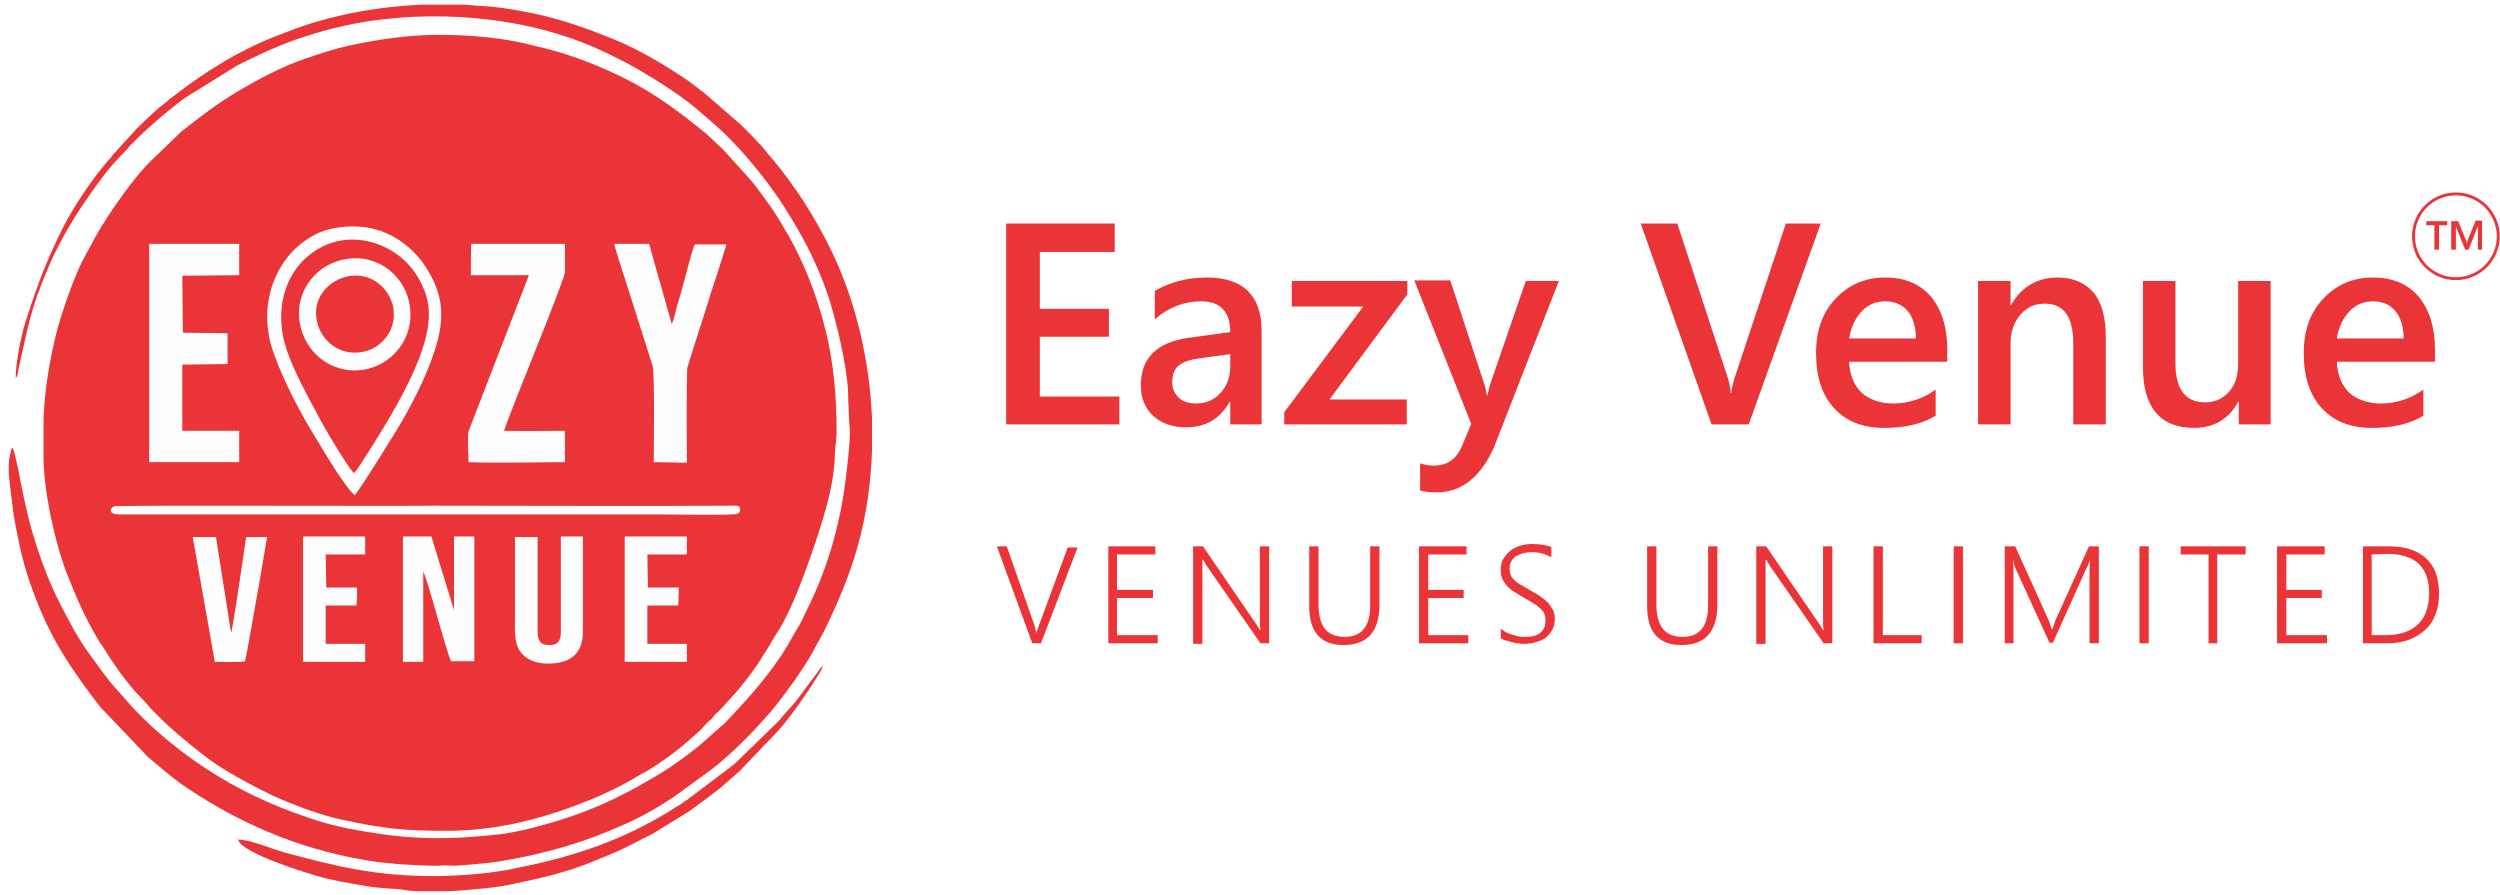
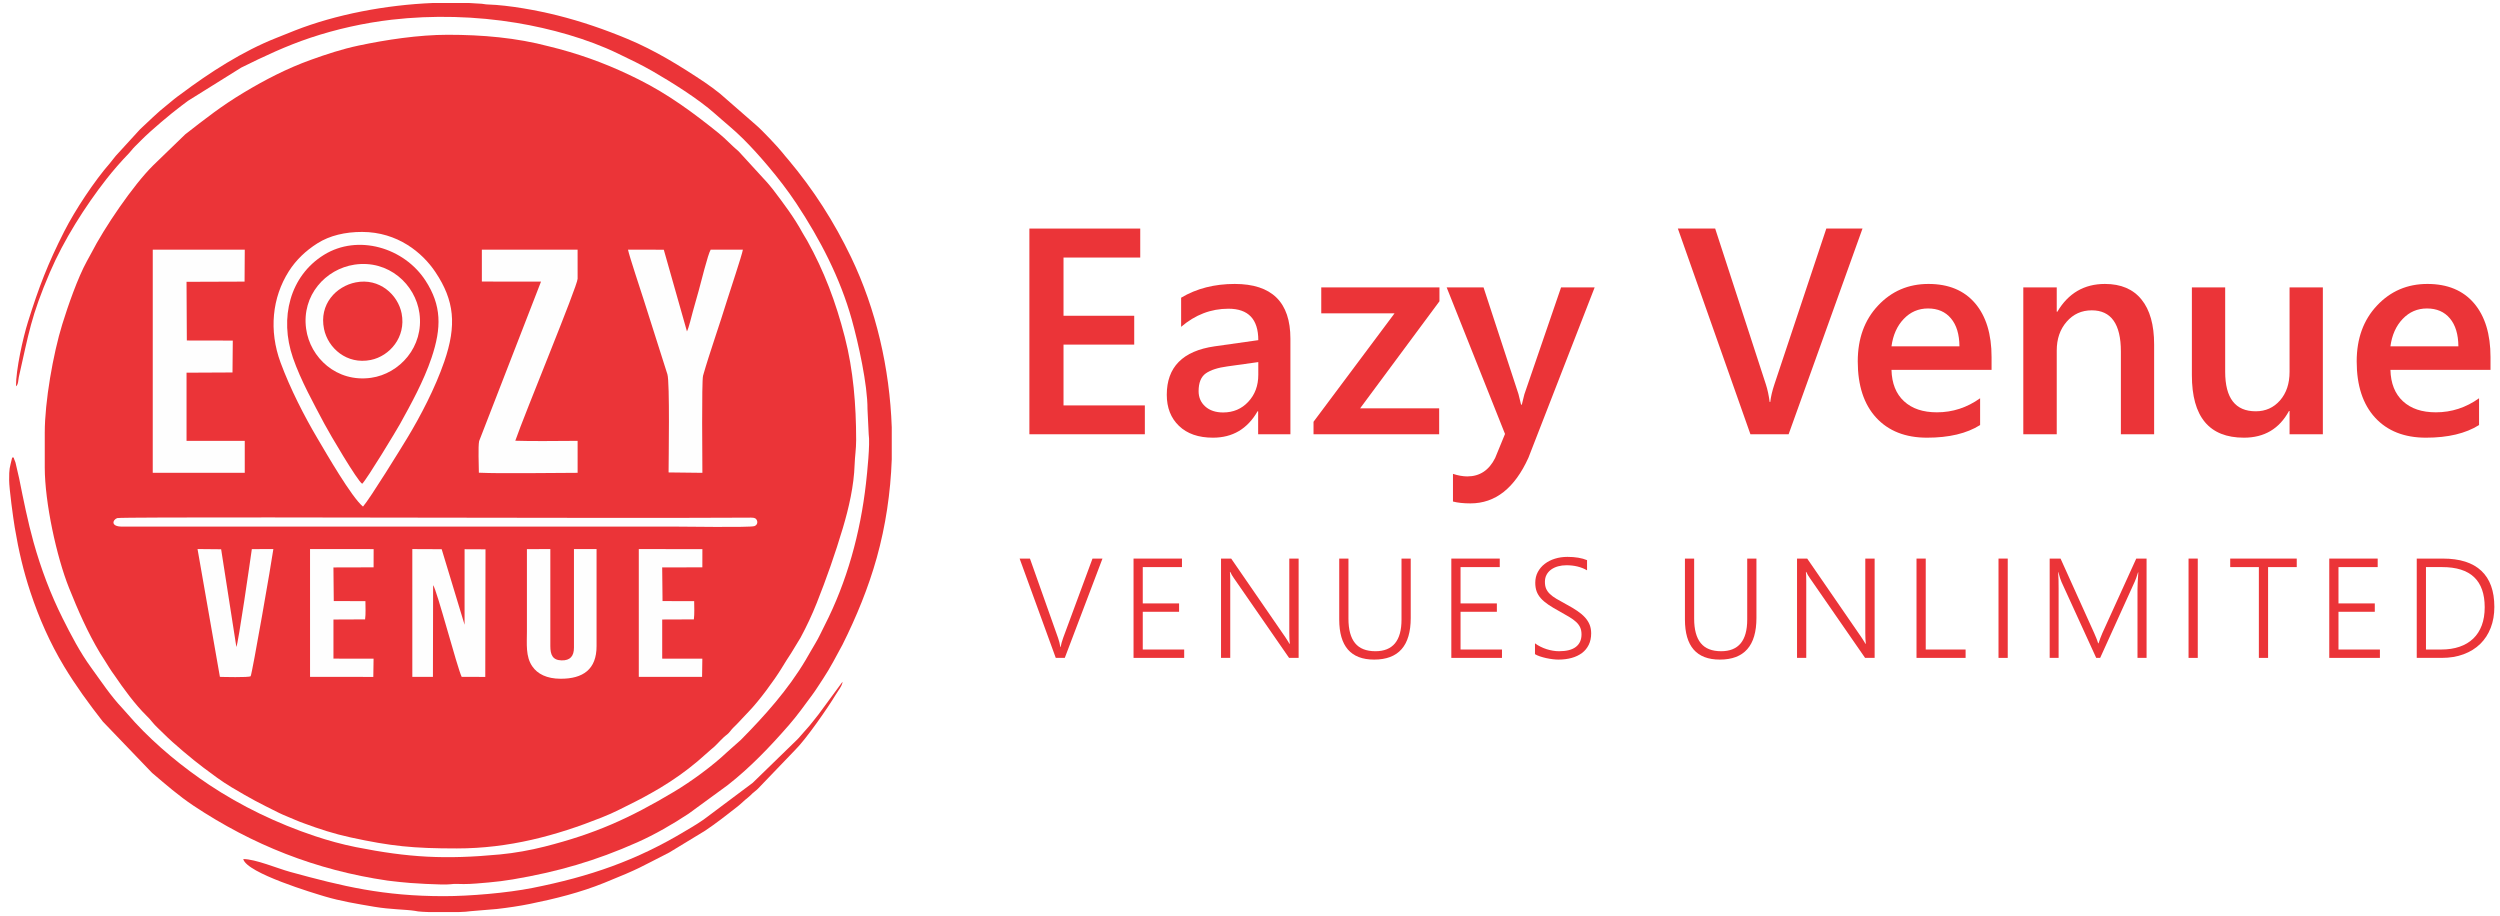
- <svg xmlns="http://www.w3.org/2000/svg" version="1.1" id="Layer_1" x="0px" y="0px" viewBox="0 0 430.6 154.1" style="enable-background:new 0 0 430.6 154.1;" xml:space="preserve">
-   <style type="text/css">
- 	.st0{fill-rule:evenodd;clip-rule:evenodd;fill:#EB3438;}
- 	.st1{fill-rule:evenodd;clip-rule:evenodd;fill:#FEFEFE;}
- 	.st2{fill:#EB3438;}
- 	.st3{fill:none;}
- 	.st4{fill:none;stroke:#EB3438;stroke-width:0.5;stroke-miterlimit:10;}
- </style>
-   <g>
+ <svg xmlns="http://www.w3.org/2000/svg" xml:space="preserve" width="148.516mm" height="54.359mm" version="1.1" style="shape-rendering:geometricPrecision; text-rendering:geometricPrecision; image-rendering:optimizeQuality; fill-rule:evenodd; clip-rule:evenodd" viewBox="0 0 13077.89 4786.75">
+   <defs>
+     <style type="text/css">
+    
+     .fil3 {fill:none}
+     .fil0 {fill:#EB3438}
+     .fil1 {fill:#FEFEFE}
+     .fil2 {fill:#EB3438;fill-rule:nonzero}
+    
+   </style>
+   </defs>
+   <g id="Layer_x0020_1">
    <g id="_1692203694304">
-       <path class="st0" d="M7.5,72.8v5.9c0,5.9,2,15,4.1,20.3c1.5,3.8,3.1,7.5,5.2,11c0.5,0.9,1.1,1.6,1.6,2.5c0.3,0.5,0.5,0.7,0.8,1.2    c1.5,2.3,3.5,4.9,5.4,6.8c0.4,0.4,0.6,0.6,1,1.1c0.5,0.7,1.4,1.4,2,2.1c1.5,1.5,4.8,4.3,6.5,5.6c1.5,1.2,3.1,2.4,4.8,3.4    c3.4,2,4.4,2.5,8,4.3c0.9,0.4,1.8,0.8,2.8,1.2c0.5,0.2,1,0.4,1.5,0.6c2.6,1,5,1.8,7.8,2.4c6.9,1.5,10.6,1.9,17.9,1.9    c8.7,0,16.7-2.1,24.4-5.2c1-0.4,2-0.8,3-1.3c2.1-1,3.4-1.6,5.5-2.9c0.5-0.3,0.8-0.5,1.3-0.7c2.2-1.3,4.3-2.8,6.3-4.4l2.3-2    c0.8-0.6,1.4-1.4,2.1-2.1c0.5-0.5,0.7-0.5,1.1-1.1c0.3-0.4,0.7-0.7,1.1-1.1l2-2.2c1.7-1.8,4.3-5.2,5.5-7.3    c0.6-0.9,1.1-1.7,1.6-2.6l1.6-2.6c1-1.9,1.9-3.8,2.7-5.8c1.6-4.1,3.1-8.3,4.4-12.6c1-3.4,1.9-7.1,2-10.8c0-1.4,0.3-2.5,0.3-4.1    c0-5.9-0.5-11.8-1.9-17.4c-1.5-6-3.5-11.1-6.3-16.2c-0.3-0.5-0.5-0.8-0.8-1.3c-1.4-2.6-3.2-5-5-7.4c-0.3-0.4-0.6-0.7-0.9-1.1    l-4.8-5.3c-1.2-1-2.1-2.1-3.3-3c-4.3-3.5-8.5-6.6-13.5-9.1c-4.5-2.2-8.5-3.8-13.4-5.1c-0.5-0.1-1.1-0.3-1.7-0.4    c-5.5-1.5-11.3-2-17.1-2c-4.9,0-10.4,0.8-15,1.8c-2.8,0.6-5.5,1.5-8.1,2.4c-4,1.4-7.7,3.4-11.3,5.5c-3.8,2.3-6.4,4.3-9.8,7    l-5.4,5.2c-3.4,3.4-8.3,10.6-10.4,14.8c-0.2,0.5-0.5,0.8-0.7,1.3c-1.6,2.8-3.2,7.5-4.2,10.6C8.9,59.6,7.5,67.6,7.5,72.8L7.5,72.8z    " />
-       <path class="st0" d="M2.7,65.1c0.4-0.3,0.4-1.1,0.5-1.6c1.7-7.4,2-10.2,5.2-17.6c2.3-5.5,6-11.1,9.5-15.7c1.2-1.6,2.5-3,3.9-4.4    c0.4-0.4,0.5-0.7,1-1.1c0.4-0.4,0.7-0.7,1.1-1.1c1.7-1.7,5-4.5,6.7-5.8c0.4-0.3,0.8-0.6,1.2-0.9l9-5.6c3.8-1.9,7.6-3.7,11.7-5    c4.3-1.4,9-2.5,13.7-3c6.9-0.8,14.2-0.6,21,0.5c5.7,0.9,11.9,2.7,17,5.2c2.1,1,3.9,1.9,5.8,3c3.1,1.8,7.7,4.7,10.5,7.2    c1.6,1.4,3.2,2.7,4.7,4.2c1.5,1.5,2.8,2.9,4.2,4.6c1.7,2,3.3,4.1,4.8,6.3c4,6,7.4,12.5,9.3,19.5c1.1,4,2.7,11,2.6,15.1l0.2,4.3    c0.3,1.6-0.3,6.5-0.5,8.2c-0.9,8.3-3.2,16.6-7,24c-0.5,1-0.9,2-1.5,2.9c-0.6,1-1.1,1.9-1.6,2.8c-3,5-6.9,9.3-10.9,13.5l-2.3,2    c-2.4,2.3-6.1,5-8.9,6.7c-7.6,4.6-13.4,7.1-21.9,9.3c-2.4,0.6-5,1.1-7.5,1.3c-9.3,0.9-15.4,0.5-24.3-1.2c-2.3-0.5-4.7-1.1-6.9-1.9    c-6.3-2.1-12.4-5-17.8-8.6c-4.4-2.9-8.9-6.6-12.5-10.5l-2.1-2.4c-2-2.1-3.6-4.5-5.3-6.8c-1.9-2.6-3.4-5.5-4.9-8.4    c-2-3.9-3.6-8.2-4.9-12.7c-1-3.4-1.7-7.2-2.4-10.7l-0.6-2.7c-0.1-0.4-0.2-0.5-0.3-0.8H2c-0.4,1.9-0.5,1.7-0.5,3.8    c0,1.4,0.7,6.4,0.9,8c0.7,3.9,1.4,7.3,2.6,10.9c1.5,4.4,3.3,8.6,5.7,12.5c2,3.3,4.2,6.3,6.5,9.3l8.3,8.7c2.3,1.9,4.5,3.9,7,5.5    c9.9,6.6,20.6,10.9,32.7,12.6c0.7,0.1,1.3,0.1,2.1,0.2c1.4,0.2,7.4,0.5,8.5,0.4c0.7-0.1,1.5,0,2.3,0c1.3,0,2.9-0.2,4.2-0.3    c1.3-0.1,2.8-0.3,4.1-0.5c7.6-1.3,14-3.1,20.9-6.2c3-1.3,6-3,8.7-4.8l6.6-4.8c3.8-3,7.2-6.5,10.3-10.1c1.4-1.6,2.6-3.4,3.9-5.1    c0.6-0.9,1.2-1.8,1.8-2.7c0.6-0.9,1.2-1.9,1.7-2.9l1.6-2.9c2.3-4.7,4.4-9.6,5.8-14.6c1.5-5.3,2.3-10.9,2.5-16.6v-5.4    c-0.4-10-2.7-19.9-6.8-28.6c-2.9-6-6.3-11.4-10.6-16.5c-0.4-0.4-0.6-0.7-1-1.2c-0.6-0.8-3.5-3.8-4.4-4.6l-6-5.2    c-0.9-0.7-1.7-1.3-2.6-2c-4.1-2.8-8.4-5.4-13-7.3c-3.9-1.6-7.8-3-11.8-4c-3.3-0.8-8.1-1.7-11.7-1.8c-0.6,0-0.6-0.1-1-0.1    c-0.7-0.1-1.5-0.1-2.2-0.1H73c-8.1,0.3-16.5,1.9-23.3,4.6c-1.1,0.4-2.1,0.8-3.1,1.2c-5.7,2.3-11.3,5.8-16.1,9.5    c-0.4,0.3-0.8,0.6-1.2,0.9c-0.4,0.4-0.8,0.7-1.2,1c-1.6,1.2-3,2.7-4.5,4.1l-4.1,4.5c-0.3,0.4-0.6,0.8-1,1.2    c-2.6,3-5.9,7.9-7.7,11.5c-2.7,5.4-4.2,9.3-6.1,15.2C3.8,57,2.7,62.2,2.7,65.1L2.7,65.1z" />
-       <path class="st1" d="M61.1,85.3c1.2-1.4,6.4-9.9,7.4-11.5c2.2-3.7,4.7-8.4,6.2-12.9c2.1-6.1,1.7-10.3-1.5-15.1    c-2.2-3.3-6.4-6.8-12.3-6.8c-2.9,0-5.5,0.6-7.5,1.9c-2,1.2-3.6,2.8-4.8,4.7c-2.8,4.4-3.4,10-1.4,15.4c1.6,4.4,4,9.1,6.2,12.8    C55,76.4,59.2,83.7,61.1,85.3L61.1,85.3z" />
-       <path class="st0" d="M61,81.5c0.8-0.8,5.8-9,6.4-10.1c1.9-3.3,4-7.2,5.3-11.1c1.7-5.1,1.7-8.8-1-13c-3.6-5.6-11.4-7.9-17.1-4.3    c-5.7,3.5-7.5,10.6-5.2,17.3c1.3,3.8,3.5,7.8,5.3,11.1C55.5,73.1,60.2,81,61,81.5L61,81.5z" />
-       <polygon class="st1" points="25.7,79.6 41.2,79.6 41.2,74.2 31.4,74.2 31.4,62.8 39.2,62.7 39.2,57.4 31.5,57.3 31.4,47.5     41.2,47.4 41.2,42 25.7,42   " />
-       <path class="st1" d="M81.1,47.4l10,0L80.7,74.3c-0.2,1,0,4.1,0,5.3c3.9,0.2,12.2,0,16.6,0l0-5.4c-3,0-7.7,0.1-10.5,0    c1.5-4.4,10.5-26.1,10.5-27.3l0-4.9l-16.1,0C81.1,42,81.1,47.4,81.1,47.4z" />
-       <path class="st1" d="M112.6,79.6l5.7,0.1c0-1.6-0.1-15.5,0.1-16.4c1.1-3.7,2.8-8.7,4-12.7c0.5-1.6,2.5-7.5,2.7-8.5l-5.4,0    c-0.5,0.7-1.6,5.6-2,6.8c-0.3,1.2-0.6,2.3-1,3.5c-0.3,0.9-0.6,2.7-1,3.4l-3.9-13.8l-6,0c0.2,1.1,2.1,6.8,2.6,8.4l4,12.6    C112.8,64.3,112.6,77.6,112.6,79.6z" />
-       <path class="st1" d="M59.7,44.6c-4.8,0.7-8.9,5.1-8.1,10.8c0.7,4.9,5.1,9.1,10.9,8.3c4.8-0.7,8.9-5.2,8.1-10.9    C70,47.9,65.4,43.7,59.7,44.6L59.7,44.6z" />
-       <path class="st0" d="M74.8,150.9c-10.2,0-17-1.7-25.9-4.1c-2.1-0.6-5.9-2.2-7.9-2.2c0.6,2.4,12,5.8,13.7,6.3    c2.7,0.8,5.4,1.2,8.3,1.7c2.7,0.5,5.3,0.4,6.8,0.7c0.1,0,0.3,0.1,0.5,0.1c0.4,0,1.1,0.1,1.8,0.1h5c0.9,0,1.6-0.1,2-0.1l4.5-0.4    c1.9-0.2,3.8-0.5,5.5-0.9c4.3-0.9,8.5-1.9,12.5-3.5c6.3-2.5,5.8-2.5,11-5.1l6-3.7c1.7-1.2,3.8-2.8,5.5-4.1c0.6-0.5,1.1-1,1.7-1.5    c0.4-0.3,0.5-0.4,0.8-0.7c0.3-0.3,0.5-0.4,0.9-0.8l6.3-6.6c1.8-1.8,5.5-7.1,6.8-9.3c0.4-0.7,1.1-1.5,1.1-2.2l-4.1,5.5    c-0.5,0.6-0.9,1.2-1.5,1.8l-1.5,1.7c-0.3,0.4-0.4,0.5-0.7,0.8l-7.4,7.2l-8.2,6.2c-0.4,0.2-0.7,0.4-1,0.7c-0.7,0.4-1.4,0.8-2.1,1.3    c-8.3,5-16.2,7.7-25.7,9.6C85.4,150.4,79.1,150.9,74.8,150.9L74.8,150.9z" />
-       <path class="st1" d="M69.4,114l3.5,0l0-15.5c0.6,0.7,4,13.9,4.8,15.4l4,0l0-21.5l-3.5,0l0,12.7l-3.9-12.7l-4.9,0L69.4,114    L69.4,114z" />
-       <path class="st1" d="M94.4,114.3c3.7,0,6-1.6,6-5.5l0-16.4l-3.8,0l0,16.6c0,1.4-0.6,2.2-2.1,2.1c-1.5,0-1.9-0.9-1.9-2.4V92.5    l-3.9,0c0,4.6,0,9.2,0,13.8c0,2.2-0.2,4.3,0.9,5.9C90.5,113.5,92.1,114.3,94.4,114.3L94.4,114.3z" />
-       <path class="st1" d="M19.7,87.2c-0.8,0.3-1.1,1.4,0.8,1.4l92.8,0c1.8,0,13,0.2,13.7-0.1c0.5-0.2,0.6-0.7,0.4-1.1    c-0.2-0.4-0.8-0.3-1.3-0.3c-17.1,0.1-34.4,0-51.5,0C69.5,87.2,20.2,87,19.7,87.2L19.7,87.2z" />
-       <path class="st1" d="M37,114c0.3,0,4.9,0.1,5.2-0.1c0.2-0.4,3.5-19.4,3.8-21.4l-3.6,0c-0.3,2-2.3,15.9-2.6,16.5l-2.6-16.5l-4,0    L37,114L37,114z" />
-       <path class="st1" d="M52.2,114l10.7,0l0-3.1l-6.8,0v-6.6l5.3,0c0.1-0.9,0.1-2.1,0.1-3.1l-5.3,0l-0.1-5.7l6.8,0l0-3.1l-10.7,0    L52.2,114L52.2,114z" />
-       <path class="st1" d="M107.6,114l10.7,0l0-3.1l-6.8,0l0-6.6l5.3,0c0.1-0.9,0.1-2.1,0.1-3.1l-5.3,0l-0.1-5.7l6.8,0l0-3.1l-10.7,0    L107.6,114L107.6,114z" />
-       <path class="st0" d="M59.9,47.6c-3.3,0.7-6.2,3.7-5.3,7.8c0.7,3.2,3.8,6,7.9,5.2c3.2-0.6,6-3.8,5.2-7.8    C67,49.6,63.9,46.8,59.9,47.6L59.9,47.6z" />
+       <path class="fil0" d="M234.06 2262.59l0 182.31c0,183.6 61.73,467.46 126.78,630.18 47.37,118.48 97.44,232.8 162.3,341.03 16.04,26.74 33.08,50.56 49.06,77.76 9.51,16.2 15.93,23.19 25.74,37.67 47.44,70.06 107.59,152.53 168.15,212.32 13.28,13.11 18.57,18.73 30.16,33.25 16.41,20.57 43.34,43.95 62.99,63.83 46.48,47.02 148.6,132.51 203.13,173.37 47.72,35.76 97.63,73.62 149.32,104.32 106.61,63.34 137.13,78.76 247.05,133.42 28.07,13.97 55.71,23.5 85.78,37.08 15.05,6.79 31.73,12.7 45.56,17.85 79.45,29.57 155.78,54.56 243.44,73.61 213.11,46.31 327.85,57.77 556.51,57.77 271.65,0 518.53,-66.48 757.53,-161.92 31.96,-12.77 62.81,-26.1 93.21,-41.55 63.9,-32.47 104.89,-50.93 171.97,-89.6 14.13,-8.15 25.9,-14.64 40.17,-23.24 69.38,-41.84 132.82,-86.24 194.68,-138.23l71.78 -62.97c26.06,-20.11 42.95,-42.23 66.65,-64.14 15.49,-14.33 21.12,-14.71 34.73,-32.64 9.99,-13.17 20.41,-22.4 32.69,-34.68l63.49 -67.3c53.5,-55.09 132.39,-162.22 171.03,-225.29 17.22,-28.13 32.67,-53.36 50.65,-80.14l49.42 -81.37c31.54,-58.95 59.36,-117.65 84.54,-181 50.14,-126.16 96.76,-258.73 136.16,-390.93 31.3,-105.02 58.45,-221.64 61.99,-334.33 1.32,-42.06 7.92,-79.14 7.92,-126.83 0,-183.9 -14.94,-366.69 -59.37,-539.06 -47.75,-185.27 -107.84,-344.22 -196.97,-504.52 -8.18,-14.71 -15.56,-24.72 -23.69,-39.71 -43.96,-81.13 -100.24,-155.6 -155.85,-228.57 -8.77,-11.51 -18.77,-22.46 -28.72,-34.69l-149.67 -163.42c-36.36,-30.12 -66.6,-64.67 -103.62,-94.54 -133.03,-107.36 -264.76,-204.56 -419.54,-281.94 -138.52,-69.27 -265.48,-118.47 -415.31,-159.35 -16.25,-4.43 -34.06,-8.46 -53.69,-13.68 -171.47,-45.61 -349.51,-60.79 -529.72,-60.79 -152.28,0 -323.73,26.17 -466.7,56.44 -87.07,18.43 -169.48,45.77 -250.18,74.8 -123.5,44.4 -239.5,104.34 -351.46,171.68 -116.84,70.27 -198.36,134.81 -305.2,217.93l-167.18 161.77c-105.64,104.29 -257.39,328.44 -324.57,460.14 -7.76,15.22 -14.25,26.12 -22.44,40.97 -48.33,87.75 -99.21,234.29 -129.04,330.69 -47.96,155.02 -91.64,404.99 -91.64,566.24z" />
+       <path class="fil0" d="M83.46 2020.84c12.95,-9.49 11.48,-32.86 15.01,-48.4 52.56,-231.16 63.37,-316.52 162.18,-547.22 72.74,-169.85 185.04,-346.3 294.43,-486.33 37.78,-48.35 76.99,-93 119.96,-137.63 11.83,-12.29 16.66,-20.97 29.62,-33.79 12.27,-12.12 21.57,-21.44 33.7,-33.67 52.7,-53.19 156.29,-139.84 209.07,-179.33 12.21,-9.14 23.56,-17.62 36.23,-27.18l278.18 -173.62c118.43,-58.74 236.07,-114.16 362.79,-156.38 133.75,-44.57 280.56,-77.68 424.89,-94.28 214.33,-24.65 441.05,-18.52 652.47,16.64 176,29.28 369.47,82.49 529.59,160 64.85,31.39 121.6,57.99 181.15,92.32 96.66,55.73 240.24,144.82 327.71,223.16 49.44,44.27 99.42,83.5 146.67,130.76 47.28,47.29 87.14,91.54 130.55,142.91 52.79,62.47 103.5,127.95 148.64,196.15 123.53,186.63 228.88,389.22 289.39,606.28 34.29,123.01 82.84,340.86 82.28,468.61l6.38 132.43c7.77,49.48 -7.95,200.51 -14.23,255.88 -29.35,258.97 -98.95,514.37 -217.42,745.63 -15.89,31.02 -29.25,61.51 -47.34,91.37 -18.03,29.75 -33.06,57.49 -51.01,87.71 -92.2,155.17 -212.89,290.2 -339.1,417.86l-71.38 63.37c-74.8,71.24 -188.03,153.99 -276.61,206.89 -236.84,141.43 -415.07,220.94 -679.09,287.92 -73.8,18.72 -156.16,33.63 -232.61,40.85 -287.72,27.16 -477.4,16.56 -753.66,-38.25 -72.6,-14.41 -146.09,-34.85 -215.46,-58 -195.73,-65.31 -385.52,-156.81 -552.38,-267.99 -136.86,-91.2 -275.01,-204.37 -387.44,-325.93l-65.35 -73.36c-61.48,-64.55 -111.3,-140.63 -163.79,-212.72 -59.19,-81.3 -105.4,-170.1 -150.95,-261.21 -61.2,-122.39 -111.64,-254.92 -151.09,-395.83 -29.6,-105.72 -53.23,-223.86 -75.15,-333.07l-19.32 -83.72c-4.17,-13.24 -6.57,-14.05 -9.41,-26.26l-7.93 0c-13.92,59.78 -15.85,52.76 -15.85,118.9 0,42.88 21.18,198.85 29.44,247.99 20.48,121.86 45,226.25 82.03,338.06 45.09,136.15 102.84,266.29 175.6,387.17 61.3,101.86 129.79,195.49 202.64,288.79l258.15 268.95c70.61,59.73 139.42,120.27 216.76,171.63 308.06,204.59 639.9,337.1 1015.19,391.73 22.98,3.35 41.09,4.25 63.97,7.36 42.76,5.81 229.13,16.72 263.85,11.78 22.61,-3.21 47.25,-1.2 70.31,-1.08 41.7,0.22 89.55,-4.9 130.41,-8.3 39.78,-3.29 87.43,-9.46 126.59,-16.09 234.57,-39.68 434.4,-97.42 650.48,-193.66 92.64,-41.26 185.46,-94.64 269.59,-150.51l203.81 -148.91c117.71,-91.97 222.36,-201.76 320.18,-313.93 44.5,-51.05 82.03,-104.17 122.58,-158.81 19.69,-26.53 36.94,-55.1 55.69,-83.02 19.23,-28.66 36.16,-58.27 53.45,-89.22l48.78 -89.93c72.68,-145.36 135.19,-297.27 179.21,-454.9 46.09,-165 72.1,-338.7 78.4,-514.35l0 -168.3c-10.96,-309.13 -82.38,-617.62 -212.63,-888.99 -88.96,-185.33 -196.99,-353.95 -329.09,-511.11 -11.38,-13.53 -19.91,-22.85 -30.64,-36.73 -19.27,-24.91 -107.22,-118.45 -137.61,-143.78l-186.25 -162.51c-26.58,-21.26 -53.05,-41.55 -81.85,-60.82 -128.35,-85.92 -260.27,-167.18 -403.37,-226.77 -120.12,-50.03 -241.04,-91.67 -367.87,-123.55 -103.34,-25.99 -252.84,-53.6 -363.04,-57.06 -18.11,-0.56 -17.11,-2.57 -31.94,-3.73 -22.99,-1.8 -46.27,-3.18 -69.79,-4.18l-183.76 0c-250.48,10.13 -511.29,60.44 -723.97,143.82 -33.96,13.32 -64.03,25.78 -96.27,38.48 -178.05,70.15 -350.1,181.39 -501.62,294.97 -12.91,9.67 -24.26,17.14 -36.16,27.25 -13.22,11.24 -23.97,20.43 -36.91,30.46 -49.28,38.17 -93.58,83.83 -139.6,125.94l-126.83 138.7c-10.87,12.16 -19.07,25.12 -29.9,37.48 -81.97,93.63 -183.31,246.6 -240.05,358.38 -85.32,168.1 -132.01,288.99 -189.36,472.5 -26.93,86.19 -62.9,248.98 -62.9,337.37z" />
+       <path class="fil1" d="M1898.83 2650.12c38.01,-43.62 200.16,-306.93 231.21,-358.2 69.19,-114.24 146.06,-261.18 194.06,-400.44 65.8,-190.87 52.88,-319.42 -46.23,-467.88 -68.17,-102.1 -198.01,-209.88 -383.24,-210.32 -89.36,-0.2 -169.88,19.12 -233.33,59.01 -61.16,38.45 -112.62,87.17 -150.44,146.76 -87.03,137.14 -105.33,309.52 -43.17,477.8 50.7,137.28 124.79,281.53 193.34,397.19 46.46,78.42 177.85,307.1 237.81,356.08z" />
+       <path class="fil0" d="M1894.63 2530.78c25.39,-24.65 179.64,-279.98 197.57,-312.39 57.56,-104.02 123.74,-223.62 165.04,-346.14 53.38,-158.35 52.98,-274.47 -31.52,-404.47 -112.32,-172.82 -353.65,-244.45 -531.19,-134.53 -177.23,109.73 -234.46,328.71 -162.1,538.65 40.36,117.06 109.61,241.58 164.98,346.2 27.36,51.7 172.61,298.45 197.22,312.69z" />
+       <polygon class="fil1" points="798.98,2473.42 1280.29,2473.36 1280.31,2306.21 975.77,2306.1 975.78,1949.62 1216.2,1948.45 1217.7,1781.67 977.28,1781.21 975.74,1474.24 1279.32,1473.13 1280.36,1305.99 799.08,1305.93 " />
+       <path class="fil1" d="M2520.66 1472.87l309.41 0.33 -323.69 834.25c-6.04,29.9 -1.38,128.32 -1.38,165.39 122.61,5.46 379.95,0.62 516.58,0.58l-0.01 -167.24c-92.96,0 -239.26,2.86 -325.98,-0.63 46.54,-135.63 325.98,-810.85 325.98,-847.48l-0.08 -152.14 -500.9 0.03 0.07 166.91z" />
+       <path class="fil1" d="M3497.42 2471.38l176.83 2.1c0,-50.26 -4.46,-480.09 3.6,-508.5 32.92,-116.06 87.93,-270.7 125.48,-393.65 14.99,-49.1 77.47,-234.07 82.82,-265.39l-168.46 0.04c-14.51,23.15 -51.21,173.06 -62.21,212.78 -10.12,36.49 -19.87,71.61 -30.45,108.32 -8.24,28.59 -20.06,83.08 -31.5,106.56l-121.18 -427.33 -187.28 -0.35c7.13,34.59 66.11,211.74 81.89,261.14l124.2 390.66c13.29,40.13 6.27,452.62 6.26,513.62z" />
+       <path class="fil1" d="M1853.93 1384.45c-150.24,22.7 -276.55,159.8 -252.63,335.23 20.65,151.47 159.89,282.16 339.85,256.67 149.13,-21.12 277.25,-162.35 253.01,-337.74 -20.84,-150.77 -161.6,-281.13 -340.23,-254.15z" />
+       <path class="fil0" d="M2322.65 4688.04c-317.89,0 -529.63,-51.49 -804.52,-126.82 -66.18,-18.13 -182.19,-67.37 -245.72,-67.37 17.19,73.82 374.17,179.99 426.59,195.62 83.31,24.82 167.86,38.57 259.01,54.08 84.35,14.35 163.63,13.66 212.54,21.38 3.6,0.57 10.34,2.18 16.81,2.94 12.52,1.49 32.9,2.62 57.11,3.4l154.03 0c27.65,-0.92 50.37,-2.43 62.26,-4.56l138.97 -11.62c58.19,-6.7 118.82,-15.69 171.73,-26.43 132.44,-26.89 264.46,-59.78 389.12,-110.24 194.22,-78.61 181.72,-78.45 340.46,-158.9l187.34 -113.87c53.96,-35.88 118.98,-86.35 170.3,-126.93 19.21,-15.2 35.44,-32.33 53.2,-45.89 10.94,-8.36 14.55,-13.37 24.72,-22.83 10.69,-9.94 16.79,-12.57 27.85,-23.68l196.1 -204.19c55.29,-54.39 170.68,-220.36 211.25,-288.11 13.71,-22.9 35.04,-47.7 35.48,-67.57l-125.91 171.33c-16.17,19.77 -29.18,37.73 -45.73,57.32l-46.34 52.74c-8.35,10.95 -13.36,14.55 -22.83,24.73l-229.12 222.68 -256.11 191.73c-11.23,7.02 -20.5,13.74 -30.89,20.64 -20.39,13.54 -42.29,25.62 -64.2,38.84 -258.41,155.99 -502.14,239.11 -799.46,298.33 -133.84,26.65 -330.98,43.24 -464.04,43.24z" />
+       <path class="fil1" d="M2156.9 3540.74l107.76 0.26 0.98 -479.95c18.71,21.29 125.69,430.65 149.43,479.86l123.42 0.13 1.21 -667.43 -109.38 -0.48 -0.11 395.08 -119.75 -395.2 -153.62 -0.66 0.05 668.39z" />
+       <path class="fil1" d="M2932.97 3550.69c116.37,0.11 187.71,-48.49 187.71,-170.49l0.01 -507.92 -118.28 0.01 0.01 515.85c-0.01,44.02 -19.72,67.73 -65.22,66.47 -46.2,-1.29 -58.35,-29.09 -58.35,-74.4l0 -507.92 -122.48 0.36c0.1,143.9 0.02,286.11 0.01,428.3 -0.01,68.6 -7.42,132.62 27.75,184.47 27.21,40.11 76.31,65.21 148.83,65.28z" />
+       <path class="fil1" d="M612.76 2710.29c-25.18,10.03 -33.88,44.46 25.4,44.53l2881.37 -0.14c54.94,0 403.13,5.51 426.4,-2.37 15.66,-5.3 19.97,-21.44 11,-34.9 -7.36,-11.05 -24.72,-9.58 -40.89,-9.48 -530.99,3 -1070.06,0.13 -1601.31,0.1 -157.1,-0.01 -1686.1,-4.05 -1701.96,2.26z" />
+       <path class="fil1" d="M1150.29 3540.83c9.33,0.27 153.03,4.45 160.87,-3.59 7.74,-11.6 110.26,-601.22 118.77,-664.97l-112.61 0.3c-8.52,61.7 -70.99,493.69 -80.91,511.88l-79.64 -511.12 -123.49 -1.14 117 668.64z" />
+       <path class="fil1" d="M1621.87 3540.74l330.88 0.33 1.45 -95.48 -209.91 -0.16 0 -204.57 165.51 -0.74c4.09,-29.25 1.81,-65.4 1.68,-95.54l-165.55 -0.2 -1.74 -175.98 210.09 -0.57 0.23 -95.37 -332.7 -0.13 0.05 668.42z" />
+       <path class="fil1" d="M3341.64 3540.9l330.99 0.1 1.36 -95.29 -209.94 -0.26 0.01 -204.67 165.61 -0.63c3.86,-29.27 1.71,-65.4 1.59,-95.54l-165.44 -0.18 -1.87 -176.1 210.11 -0.52 0.2 -95.13 -332.68 -0.38 0.05 668.6z" />
+       <path class="fil0" d="M1860.72 1477.23c-102.95,20.55 -192.46,114.96 -165.73,243.85 20.65,99.62 119.03,187.52 244.54,161.98 98.35,-20.01 185.4,-119.08 161.5,-242.96 -18.95,-98.23 -116.43,-187.61 -240.3,-162.87z" />
    </g>
-     <polygon class="st2" points="192.8,73.1 173.3,73.1 173.3,38.5 192,38.5 192,43.4 179.1,43.4 179.1,53.2 191,53.2 191,58 179.1,58    179.1,68.3 192.8,68.3  " />
-     <path id="_1" class="st2" d="M217.3,73.1h-5.4v-3.9h-0.1c-1.7,3-4.2,4.4-7.5,4.4c-2.4,0-4.3-0.7-5.7-2c-1.4-1.3-2.1-3.1-2.1-5.2   c0-4.7,2.7-7.4,8.1-8.2l7.3-1c0-3.5-1.7-5.3-5-5.3c-2.9,0-5.6,1-8,3.1v-4.9c2.6-1.5,5.6-2.3,9-2.3c6.2,0,9.4,3.1,9.4,9.2   L217.3,73.1L217.3,73.1z M211.9,61l-5.2,0.7c-1.6,0.2-2.8,0.6-3.6,1.2c-0.8,0.6-1.2,1.6-1.2,3c0,1,0.4,1.9,1.1,2.6   c0.8,0.7,1.8,1,3,1c1.7,0,3.1-0.6,4.2-1.8c1.1-1.2,1.7-2.7,1.7-4.5L211.9,61L211.9,61z" />
-     <polygon id="_2" class="st2" points="242.4,50.7 229,68.8 242.3,68.8 242.3,73.1 221.2,73.1 221.2,71 234.8,52.8 222.5,52.8    222.5,48.4 242.4,48.4  " />
-     <path id="_3" class="st2" d="M268.5,48.4l-11.2,28.7c-2.3,5.1-5.6,7.7-9.8,7.7c-1.2,0-2.2-0.1-2.9-0.3v-4.7   c0.9,0.3,1.7,0.4,2.4,0.4c2.1,0,3.7-1,4.7-3.1l1.7-4.1l-9.8-24.7h6.2l5.9,18c0.1,0.2,0.2,0.8,0.4,1.8h0.1c0.1-0.4,0.2-0.9,0.4-1.7   l6.2-18H268.5z" />
-     <path id="_4" class="st2" d="M313.6,38.5l-12.4,34.6h-6.4l-12.2-34.6h6.3l8.6,26.3c0.3,0.8,0.5,1.8,0.6,2.9h0.1   c0.1-0.9,0.3-1.9,0.7-3l8.7-26.2L313.6,38.5L313.6,38.5z" />
-     <path id="_5" class="st2" d="M335.4,62.3h-16.9c0.1,2.3,0.8,4,2.1,5.3c1.3,1.2,3.2,1.9,5.5,1.9c2.6,0,5.1-0.8,7.3-2.4v4.5   c-2.3,1.4-5.2,2.1-8.9,2.1c-3.6,0-6.5-1.1-8.6-3.4c-2.1-2.3-3.1-5.4-3.1-9.5c0-3.9,1.1-7,3.4-9.4c2.3-2.4,5.1-3.6,8.5-3.6   c3.4,0,6,1.1,7.9,3.3c1.8,2.2,2.8,5.2,2.8,9.1L335.4,62.3L335.4,62.3z M330,58.3c0-2-0.5-3.6-1.4-4.7c-0.9-1.1-2.2-1.7-3.9-1.7   c-1.6,0-3,0.6-4.1,1.8c-1.1,1.2-1.8,2.7-2.1,4.6C318.5,58.3,330,58.3,330,58.3z" />
-     <path id="_6" class="st2" d="M362.7,73.1h-5.6V59.2c0-4.6-1.6-6.9-4.9-6.9c-1.7,0-3.1,0.6-4.2,1.9c-1.1,1.3-1.7,2.9-1.7,4.8v14.1   h-5.6V48.4h5.6v4.1h0.1c1.8-3.1,4.5-4.7,8-4.7c2.7,0,4.7,0.9,6.2,2.6c1.4,1.7,2.1,4.3,2.1,7.6L362.7,73.1L362.7,73.1z" />
-     <path id="_7" class="st2" d="M391.2,73.1h-5.6v-3.9h-0.1c-1.6,3-4.2,4.5-7.6,4.5c-5.8,0-8.8-3.5-8.8-10.5V48.4h5.6v14.2   c0,4.4,1.7,6.7,5.1,6.7c1.7,0,3-0.6,4.1-1.8c1.1-1.2,1.6-2.8,1.6-4.8V48.4h5.6V73.1L391.2,73.1z" />
-     <path id="_8" class="st2" d="M419.4,62.3h-16.9c0.1,2.3,0.8,4,2.1,5.3c1.3,1.2,3.2,1.9,5.5,1.9c2.6,0,5.1-0.8,7.3-2.4v4.5   c-2.3,1.4-5.2,2.1-8.9,2.1c-3.6,0-6.5-1.1-8.6-3.4c-2.1-2.3-3.1-5.4-3.1-9.5c0-3.9,1.1-7,3.4-9.4c2.3-2.4,5.1-3.6,8.5-3.6   c3.4,0,6,1.1,7.9,3.3c1.8,2.2,2.8,5.2,2.8,9.1L419.4,62.3L419.4,62.3z M414,58.3c0-2-0.5-3.6-1.4-4.7c-0.9-1.1-2.2-1.7-3.9-1.7   c-1.6,0-3,0.6-4.1,1.8c-1.1,1.2-1.8,2.7-2.1,4.6C402.5,58.3,414,58.3,414,58.3z" />
-     <path class="st2" d="M179.3,110.8h-1.5l-6.1-16.7h1.7l4.7,13.4c0.1,0.3,0.2,0.5,0.2,0.8c0.1,0.3,0.1,0.5,0.2,0.8h0   c0-0.2,0.1-0.5,0.2-0.7c0.1-0.3,0.2-0.5,0.3-0.8l4.9-13.3h1.7L179.3,110.8L179.3,110.8z" />
-     <polygon id="_1_0" class="st2" points="190.9,110.8 190.9,94.1 199,94.1 199,95.5 192.4,95.5 192.4,101.6 198.6,101.6 198.6,103    192.4,103 192.4,109.4 199.4,109.4 199.4,110.8  " />
-     <path id="_2_1" class="st2" d="M217.1,110.8l-9.3-13.4c-0.1-0.2-0.2-0.3-0.3-0.5c-0.1-0.2-0.2-0.4-0.3-0.5h-0.1c0,0.1,0,0.3,0,0.6   c0,0.2,0,0.6,0,0.9v13h-1.6V94.1h1.7l9.1,13.3c0.1,0.2,0.3,0.4,0.4,0.6c0.1,0.2,0.2,0.4,0.3,0.5h0.1c0-0.3-0.1-0.5-0.1-0.9   c0-0.3,0-0.7,0-1.1V94.1h1.6v16.7L217.1,110.8L217.1,110.8z" />
-     <path id="_3_2" class="st2" d="M237.6,104.1c0,4.7-2.1,7-6.2,7c-3.9,0-5.9-2.2-5.9-6.7V94.1h1.6v10.1c0,1.8,0.4,3.2,1.1,4.1   c0.7,0.9,1.9,1.4,3.4,1.4c2.9,0,4.4-1.8,4.4-5.3V94.1h1.6L237.6,104.1L237.6,104.1z" />
-     <polygon id="_4_3" class="st2" points="244.4,110.8 244.4,94.1 252.6,94.1 252.6,95.5 246,95.5 246,101.6 252.1,101.6 252.1,103    246,103 246,109.4 252.9,109.4 252.9,110.8  " />
-     <path id="_5_4" class="st2" d="M258.5,108.3c0.3,0.2,0.6,0.4,0.9,0.6c0.3,0.2,0.7,0.3,1,0.4c0.4,0.1,0.7,0.2,1.1,0.3   c0.4,0.1,0.7,0.1,1,0.1c1.3,0,2.2-0.2,2.8-0.7c0.6-0.5,0.9-1.2,0.9-2.1c0-0.4-0.1-0.8-0.2-1.2c-0.1-0.3-0.4-0.6-0.7-0.9   c-0.3-0.3-0.7-0.6-1.2-0.9c-0.5-0.3-1-0.6-1.7-1c-0.7-0.4-1.3-0.8-1.8-1.1c-0.5-0.3-0.9-0.7-1.2-1.1c-0.3-0.4-0.6-0.8-0.7-1.2   c-0.2-0.4-0.2-0.9-0.2-1.4c0-0.7,0.1-1.3,0.4-1.8c0.3-0.5,0.7-1,1.2-1.4c0.5-0.4,1.1-0.7,1.7-0.9c0.7-0.2,1.4-0.3,2.1-0.3   c1.3,0,2.4,0.2,3.3,0.5V96c-1-0.6-2.1-0.9-3.5-0.9c-0.5,0-1,0.1-1.4,0.2c-0.4,0.1-0.8,0.3-1.2,0.5c-0.3,0.2-0.6,0.5-0.8,0.9   c-0.2,0.3-0.3,0.7-0.3,1.2c0,0.4,0.1,0.8,0.2,1.1c0.1,0.3,0.3,0.6,0.6,0.9c0.3,0.3,0.7,0.6,1.1,0.8c0.5,0.3,1,0.6,1.7,1   c0.7,0.4,1.3,0.7,1.8,1.1c0.5,0.4,1,0.7,1.3,1.1c0.3,0.4,0.6,0.8,0.8,1.2c0.2,0.4,0.3,0.9,0.3,1.4c0,0.7-0.1,1.4-0.4,1.9   c-0.3,0.6-0.7,1-1.1,1.4c-0.5,0.4-1.1,0.6-1.7,0.8c-0.7,0.2-1.4,0.3-2.2,0.3c-0.3,0-0.6,0-0.9-0.1c-0.4,0-0.7-0.1-1.1-0.2   c-0.4-0.1-0.7-0.2-1.1-0.3c-0.3-0.1-0.6-0.2-0.8-0.4L258.5,108.3L258.5,108.3z" />
-     <path id="_6_5" class="st2" d="M295.8,104.1c0,4.7-2.1,7-6.2,7c-3.9,0-5.9-2.2-5.9-6.7V94.1h1.6v10.1c0,1.8,0.4,3.2,1.1,4.1   c0.7,0.9,1.9,1.4,3.4,1.4c2.9,0,4.4-1.8,4.4-5.3V94.1h1.6L295.8,104.1L295.8,104.1z" />
-     <path id="_7_6" class="st2" d="M314.1,110.8l-9.3-13.4c-0.1-0.2-0.2-0.3-0.3-0.5c-0.1-0.2-0.2-0.4-0.3-0.5h-0.1c0,0.1,0,0.3,0,0.6   c0,0.2,0,0.6,0,0.9v13h-1.6V94.1h1.7l9.1,13.3c0.1,0.2,0.3,0.4,0.4,0.6c0.1,0.2,0.2,0.4,0.3,0.5h0.1c0-0.3-0.1-0.5-0.1-0.9   c0-0.3,0-0.7,0-1.1V94.1h1.6v16.7L314.1,110.8L314.1,110.8z" />
-     <polygon id="_8_7" class="st2" points="322.7,110.8 322.7,94.1 324.3,94.1 324.3,109.4 331,109.4 331,110.8  " />
-     <polygon id="_9" class="st2" points="338.1,110.8 336.5,110.8 336.5,94.1 338.1,94.1  " />
-     <path id="_10" class="st2" d="M359.9,110.8V99.2c0-0.6,0-1.5,0.1-2.9h0c-0.1,0.4-0.2,0.7-0.3,0.9c-0.1,0.3-0.2,0.5-0.3,0.6   l-5.8,12.9H353L347.2,98c-0.2-0.4-0.3-0.9-0.5-1.6h0c0,0.4,0.1,0.8,0.1,1.2c0,0.5,0,1,0,1.5v11.7h-1.5V94.1h1.8l5.7,12.6   c0.1,0.3,0.2,0.5,0.3,0.8c0.1,0.3,0.2,0.6,0.3,0.9h0.1c0.1-0.3,0.2-0.6,0.3-0.9c0.1-0.3,0.2-0.5,0.3-0.8l5.7-12.6h1.7v16.7   L359.9,110.8L359.9,110.8z" />
-     <polygon id="_11" class="st2" points="370.1,110.8 368.5,110.8 368.5,94.1 370.1,94.1  " />
-     <polygon id="_12" class="st2" points="381.9,95.5 381.9,110.8 380.4,110.8 380.4,95.5 375.6,95.5 375.6,94.1 386.8,94.1    386.8,95.5  " />
-     <polygon id="_13" class="st2" points="392.2,110.8 392.2,94.1 400.4,94.1 400.4,95.5 393.8,95.5 393.8,101.6 399.9,101.6    399.9,103 393.8,103 393.8,109.4 400.8,109.4 400.8,110.8  " />
-     <path id="_14" class="st2" d="M407,110.8V94.1h4.4c2.9,0,5,0.7,6.5,2.1c1.5,1.4,2.2,3.4,2.2,6.1c0,1.3-0.2,2.5-0.6,3.5   c-0.4,1.1-1,2-1.8,2.7c-0.8,0.7-1.7,1.3-2.8,1.7c-1.1,0.4-2.3,0.6-3.7,0.6L407,110.8L407,110.8z M408.5,95.5v13.9h2.6   c1.2,0,2.2-0.2,3.1-0.5c0.9-0.3,1.7-0.8,2.3-1.4c0.6-0.6,1.1-1.3,1.4-2.2c0.3-0.9,0.5-1.9,0.5-3.1c0-4.5-2.4-6.8-7.2-6.8   L408.5,95.5L408.5,95.5z" />
-     <rect x="0" class="st3" width="430.6" height="154.1" />
-     <g>
-       <g>
-         <path class="st2" d="M421.5,38.8h-1.4V43h-0.8v-4.2h-1.4v-0.7h3.6V38.8z" />
-         <path class="st2" d="M427.6,43h-0.8v-3.1c0-0.1,0-0.3,0-0.5s0-0.3,0-0.5h0c0,0.1-0.1,0.2-0.1,0.3c0,0.1,0,0.2-0.1,0.2l-1.4,3.6     h-0.6l-1.4-3.5c0,0,0-0.1-0.1-0.2c0-0.1-0.1-0.2-0.1-0.4h0c0,0.2,0,0.3,0,0.5c0,0.2,0,0.4,0,0.6v3h-0.8v-4.9h1.2l1.3,3.2     c0.1,0.1,0.1,0.2,0.1,0.3s0.1,0.2,0.1,0.3h0c0-0.1,0.1-0.3,0.1-0.4s0.1-0.2,0.1-0.3l1.3-3.2h1.1V43z" />
-       </g>
-       <circle class="st4" cx="423" cy="40.7" r="7.3" />
-     </g>
+     <polygon class="fil2" points="5988.85,2271.69 5384.87,2271.69 5384.87,1195.65 5964.77,1195.65 5964.77,1347.29 5563.4,1347.29 5563.4,1651.83 5933.26,1651.83 5933.26,1802.69 5563.4,1802.69 5563.4,2120.82 5988.85,2120.82 " />
+     <path id="_1" class="fil2" d="M6750.35 2271.69l-168.8 0 0 -120.13 -3.07 0c-53.02,92.2 -130.63,138.06 -233.34,138.06 -75.56,0 -134.73,-20.49 -177.51,-61.47 -42.77,-40.98 -64.04,-95.29 -64.04,-162.91 0,-144.97 83.5,-229.5 250.51,-253.57l228.22 -32.27c0,-109.63 -52,-164.45 -156.24,-164.45 -91.45,0 -173.92,31.76 -247.43,94.78l0 -152.41c80.94,-48.15 174.43,-71.97 280.47,-71.97 194.15,0 291.23,95.54 291.23,286.62l0 499.73zm-168.03 -377.55l-161.37 22.53c-49.95,6.67 -87.6,18.7 -112.96,36.38 -25.35,17.93 -37.91,48.92 -37.91,93.49 0,32.53 11.78,59.17 34.84,79.91 23.31,20.75 54.56,31.25 93.49,31.25 53.02,0 97.07,-18.69 131.65,-56.09 34.84,-37.14 52.25,-84.02 52.25,-140.62l0 -66.85z" />
+     <polygon id="_2" class="fil2" points="7530.03,1576.02 7115.09,2135.94 7528.49,2135.94 7528.49,2271.69 6871.24,2271.69 6871.24,2206.38 7295.16,1639.02 6911.71,1639.02 6911.71,1503.27 7530.03,1503.27 " />
+     <path id="_3" class="fil2" d="M8341.99 1503.27l-346.56 891.36c-72.23,159.32 -173.15,238.72 -303.27,238.72 -36.62,0 -67.11,-3.33 -91.44,-9.74l0 -144.71c27.4,8.96 52.51,13.31 75.05,13.31 64.8,0 113.46,-32.01 145.48,-96.04l51.74 -126.03 -305.31 -766.87 192.87 0 182.88 558.38c2.05,6.91 6.66,25.36 13.58,55.33l3.84 0c2.56,-11.27 6.92,-29.46 13.32,-54.04l192.1 -559.67 175.72 0z" />
+     <path id="_4" class="fil2" d="M9743.07 1195.65l-386.51 1076.04 -199.78 0 -379.6 -1076.04 195.17 0 265.62 816.31c8.45,26.13 14.86,56.35 19.47,90.93l3.07 0c3.33,-28.69 10.76,-59.42 21.77,-92.46l271.51 -814.78 189.29 0z" />
+     <path id="_5" class="fil2" d="M10418.25 1934.87l-523.55 0c1.8,70.95 23.82,125.76 65.58,164.18 41.75,38.67 99.13,57.89 172.13,57.89 82.22,0 157.26,-24.59 225.91,-73.51l0 140.11c-69.93,44.06 -162.65,66.08 -277.65,66.08 -112.96,0 -201.58,-34.84 -265.87,-104.51 -64.29,-69.93 -96.56,-168.02 -96.56,-294.55 0,-119.62 35.35,-216.96 106.29,-292.25 70.69,-75.31 158.55,-112.96 263.56,-112.96 105.27,0 186.47,33.81 244.1,101.17 57.38,67.63 86.06,161.37 86.06,281.5l0 66.85zm-168.02 -123.2c-0.51,-62.5 -15.11,-111.16 -44.31,-146 -28.94,-34.58 -68.9,-52 -119.87,-52 -50.2,0 -92.47,18.18 -127.3,54.82 -34.84,36.37 -56.09,84.26 -64.04,143.18l355.52 0z" />
+     <path id="_6" class="fil2" d="M11268.63 2271.69l-173.92 0 0 -432.87c0,-143.69 -50.97,-215.41 -152.4,-215.41 -53.02,0 -96.82,19.72 -131.4,59.69 -34.57,39.7 -51.73,89.9 -51.73,150.35l0 438.25 -174.94 0 0 -768.42 174.94 0 0 127.56 3.07 0c57.37,-97.08 140.62,-145.49 248.96,-145.49 83.76,0 147.53,27.15 191.33,81.45 44.06,54.04 66.09,132.68 66.09,235.13l0 469.76z" />
+     <path id="_7" class="fil2" d="M12151.28 2271.69l-174.17 0 0 -121.67 -3.07 0c-50.47,93.24 -129.1,139.6 -235.65,139.6 -181.6,0 -272.27,-108.86 -272.27,-327.09l0 -459.25 174.17 0 0 441.33c0,138.06 53.28,206.96 159.83,206.96 51.49,0 93.75,-18.96 127.04,-56.87 33.3,-38.16 49.95,-87.85 49.95,-149.33l0 -442.09 174.17 0 0 768.42z" />
+     <path id="_8" class="fil2" d="M13028.3 1934.87l-523.55 0c1.8,70.95 23.82,125.76 65.58,164.18 41.75,38.67 99.13,57.89 172.13,57.89 82.22,0 157.26,-24.59 225.91,-73.51l0 140.11c-69.93,44.06 -162.65,66.08 -277.65,66.08 -112.96,0 -201.58,-34.84 -265.87,-104.51 -64.29,-69.93 -96.56,-168.02 -96.56,-294.55 0,-119.62 35.35,-216.96 106.29,-292.25 70.69,-75.31 158.55,-112.96 263.56,-112.96 105.27,0 186.47,33.81 244.1,101.17 57.38,67.63 86.06,161.37 86.06,281.5l0 66.85zm-168.02 -123.2c-0.51,-62.5 -15.11,-111.16 -44.31,-146 -28.94,-34.58 -68.9,-52 -119.87,-52 -50.2,0 -92.47,18.18 -127.3,54.82 -34.84,36.37 -56.09,84.26 -64.04,143.18l355.52 0z" />
+     <path class="fil2" d="M5570.02 3441.57l-47.13 0 -189.13 -519.51 54.05 0 147.07 415.11c2.72,7.79 5.07,15.59 7.05,23.38 2.1,7.92 3.71,16.08 4.95,24.5l1.36 0c1.24,-6.81 2.98,-14.23 5.07,-22.27 2.23,-8.04 4.95,-16.82 8.42,-26.22l153.26 -414.49 52.2 0 -197.17 519.51z" />
+     <polygon id="_1_0" class="fil2" points="5929.71,3441.57 5929.71,2922.05 6183.04,2922.05 6183.04,2966.58 5977.95,2966.58 5977.95,3156.58 6167.95,3156.58 6167.95,3200.36 5977.95,3200.36 5977.95,3397.77 6194.66,3397.77 6194.66,3441.57 " />
+     <path id="_2_1" class="fil2" d="M6743.37 3441.57l-288.58 -416.97c-3.58,-5.32 -7.17,-10.77 -10.64,-16.33 -3.46,-5.57 -6.3,-11.01 -8.53,-16.33l-1.86 0c0.49,4.33 1,10.39 1.36,18.18 0.37,7.67 0.49,17.32 0.49,28.94l0 402.5 -48.24 0 0 -519.51 53.19 0 283.63 411.9c4.32,6.56 8.29,12.62 11.75,18.31 3.46,5.69 6.68,10.88 9.53,15.71l1.85 0c-0.99,-7.92 -1.73,-16.82 -2.22,-26.72 -0.38,-9.9 -0.63,-20.9 -0.63,-33.03l0 -386.17 48.86 0 0 519.51 -49.97 0z" />
+     <path id="_3_2" class="fil2" d="M7379.76 3232.77c0,145.09 -63.82,217.7 -191.6,217.7 -121.59,0 -182.45,-69.88 -182.45,-209.66l0 -318.76 48.24 0 0 314.43c0,56.9 11.51,99.58 34.52,127.78 22.88,28.32 58.51,42.43 106.62,42.43 90.92,0 136.44,-55.04 136.44,-165.13l0 -319.5 48.24 0 0 310.72z" />
+     <polygon id="_4_3" class="fil2" points="7592.13,3441.57 7592.13,2922.05 7845.46,2922.05 7845.46,2966.58 7640.37,2966.58 7640.37,3156.58 7830.36,3156.58 7830.36,3200.36 7640.37,3200.36 7640.37,3397.77 7857.08,3397.77 7857.08,3441.57 " />
+     <path id="_5_4" class="fil2" d="M8029.75 3365.37c8.66,6.56 18.31,12.37 28.82,17.57 10.39,5.2 21.15,9.52 32.16,13.11 10.88,3.46 22.02,6.06 33.03,7.92 11.13,1.85 21.77,2.72 31.91,2.72 39.21,0 68.65,-7.55 88.19,-22.76 19.55,-15.22 29.32,-36.98 29.32,-65.44 0,-13.73 -2.35,-25.85 -6.93,-36.11 -4.58,-10.27 -11.63,-19.8 -21.27,-28.82 -9.77,-8.91 -21.89,-17.81 -36.61,-26.6 -14.72,-8.78 -32.16,-18.8 -52.2,-29.93 -22.14,-12.13 -41.19,-23.5 -57.03,-34.26 -15.83,-10.76 -28.69,-21.77 -38.71,-33.02 -10.02,-11.26 -17.44,-23.38 -22.15,-36.37 -4.69,-13.11 -7.04,-27.96 -7.04,-44.65 0,-21.03 4.45,-39.83 13.36,-56.53 9.03,-16.7 21.03,-30.93 36.24,-42.55 15.22,-11.75 33.03,-20.78 53.44,-27.09 20.41,-6.31 42.18,-9.4 65.31,-9.4 40.81,0 75.08,5.69 102.54,17.07l0 53.19c-30.68,-17.69 -66.55,-26.47 -107.86,-26.47 -15.46,0 -29.94,1.86 -43.67,5.57 -13.6,3.83 -25.48,9.27 -35.75,16.57 -10.27,7.3 -18.43,16.33 -24.24,27.1 -5.94,10.76 -8.9,23.25 -8.9,37.48 0,13.6 1.98,25.23 5.94,35 4.09,9.77 10.39,19.05 19.29,27.71 8.79,8.78 20.29,17.44 34.77,25.97 14.34,8.54 31.91,18.44 52.69,29.57 21.64,11.62 40.69,22.88 56.77,33.89 16.2,11.01 29.68,22.51 40.45,34.39 10.76,11.99 18.8,24.74 24.12,38.09 5.32,13.48 7.92,28.33 7.92,44.78 0,22.76 -4.21,42.67 -12.62,59.99 -8.53,17.32 -20.29,31.67 -35.5,43.04 -15.21,11.26 -33.27,19.92 -54.3,25.73 -21.03,5.81 -44.04,8.66 -69.14,8.66 -8.17,0 -17.94,-0.62 -29.32,-1.97 -11.38,-1.36 -22.75,-3.35 -34.39,-5.82 -11.62,-2.6 -22.63,-5.69 -33.14,-9.15 -10.51,-3.58 -18.92,-7.42 -25.48,-11.5l0 -56.66z" />
+     <path id="_6_5" class="fil2" d="M9188.22 3232.77c0,145.09 -63.82,217.7 -191.6,217.7 -121.59,0 -182.45,-69.88 -182.45,-209.66l0 -318.76 48.24 0 0 314.43c0,56.9 11.51,99.58 34.52,127.78 22.88,28.32 58.51,42.43 106.62,42.43 90.92,0 136.44,-55.04 136.44,-165.13l0 -319.5 48.24 0 0 310.72z" />
+     <path id="_7_6" class="fil2" d="M9756.58 3441.57l-288.58 -416.97c-3.58,-5.32 -7.17,-10.77 -10.64,-16.33 -3.46,-5.57 -6.3,-11.01 -8.53,-16.33l-1.86 0c0.49,4.33 1,10.39 1.36,18.18 0.37,7.67 0.49,17.32 0.49,28.94l0 402.5 -48.24 0 0 -519.51 53.19 0 283.63 411.9c4.32,6.56 8.29,12.62 11.75,18.31 3.46,5.69 6.68,10.88 9.53,15.71l1.85 0c-0.99,-7.92 -1.73,-16.82 -2.22,-26.72 -0.38,-9.9 -0.63,-20.9 -0.63,-33.03l0 -386.17 48.86 0 0 519.51 -49.97 0z" />
+     <polygon id="_8_7" class="fil2" points="10025.61,3441.57 10025.61,2922.05 10073.85,2922.05 10073.85,3397.77 10282.39,3397.77 10282.39,3441.57 " />
+     <polygon id="_9" class="fil2" points="10502.81,3441.57 10454.57,3441.57 10454.57,2922.05 10502.81,2922.05 " />
+     <path id="_10" class="fil2" d="M11181.63 3441.57l0 -358.71c0,-18.31 1.49,-47.87 4.33,-88.69l-1.49 0c-3.34,10.88 -6.43,20.29 -9.15,28.2 -2.84,8.04 -5.44,14.47 -7.79,19.54l-181.21 399.66 -20.66 0 -181.46 -397.06c-5.32,-12.12 -10.76,-29.07 -16.33,-51.08l-1.49 0c1,11.13 1.73,23.75 2.1,38.09 0.37,14.23 0.49,30.06 0.49,47.37l0 362.67 -46.75 0 0 -519.51 56.89 0 176.26 390.5c3.59,8.29 7.18,16.7 10.64,25.24 3.59,8.53 6.81,17.68 9.65,27.33l2.23 0c3.34,-9.65 6.43,-18.43 9.15,-26.47 2.84,-7.92 6.19,-16.57 10.39,-25.73l177.75 -390.87 53.93 0 0 519.51 -47.5 0z" />
+     <polygon id="_11" class="fil2" points="11496.92,3441.57 11448.69,3441.57 11448.69,2922.05 11496.92,2922.05 " />
+     <polygon id="_12" class="fil2" points="11864.78,2966.58 11864.78,3441.57 11816.55,3441.57 11816.55,2966.58 11666.63,2966.58 11666.63,2922.05 12014.7,2922.05 12014.7,2966.58 " />
+     <polygon id="_13" class="fil2" points="12184.78,3441.57 12184.78,2922.05 12438.1,2922.05 12438.1,2966.58 12233.01,2966.58 12233.01,3156.58 12423.01,3156.58 12423.01,3200.36 12233.01,3200.36 12233.01,3397.77 12449.72,3397.77 12449.72,3441.57 " />
+     <path id="_14" class="fil2" d="M12642.44 3441.57l0 -519.51 136.56 0c88.81,0 155.98,21.27 201.37,63.95 45.39,42.67 68.03,105.63 68.03,188.88 0,40.07 -6.3,76.57 -19.05,109.46 -12.62,32.78 -30.93,60.86 -54.8,84.24 -23.87,23.26 -52.94,41.32 -86.96,53.94 -34.02,12.74 -72.37,19.05 -115.16,19.05l-130 0zm48.24 -474.98l0 431.19 79.66 0c35.75,0 67.79,-4.82 95.87,-14.47 28.2,-9.65 52.07,-23.87 71.62,-42.55 19.54,-18.68 34.51,-41.81 44.78,-69.4 10.27,-27.46 15.34,-59.12 15.34,-94.75 0,-140.02 -74.09,-210.03 -222.16,-210.03l-85.1 0z" />
+     <rect class="fil3" y="-0" width="13077.89" height="4786.75" />
  </g>
</svg>
